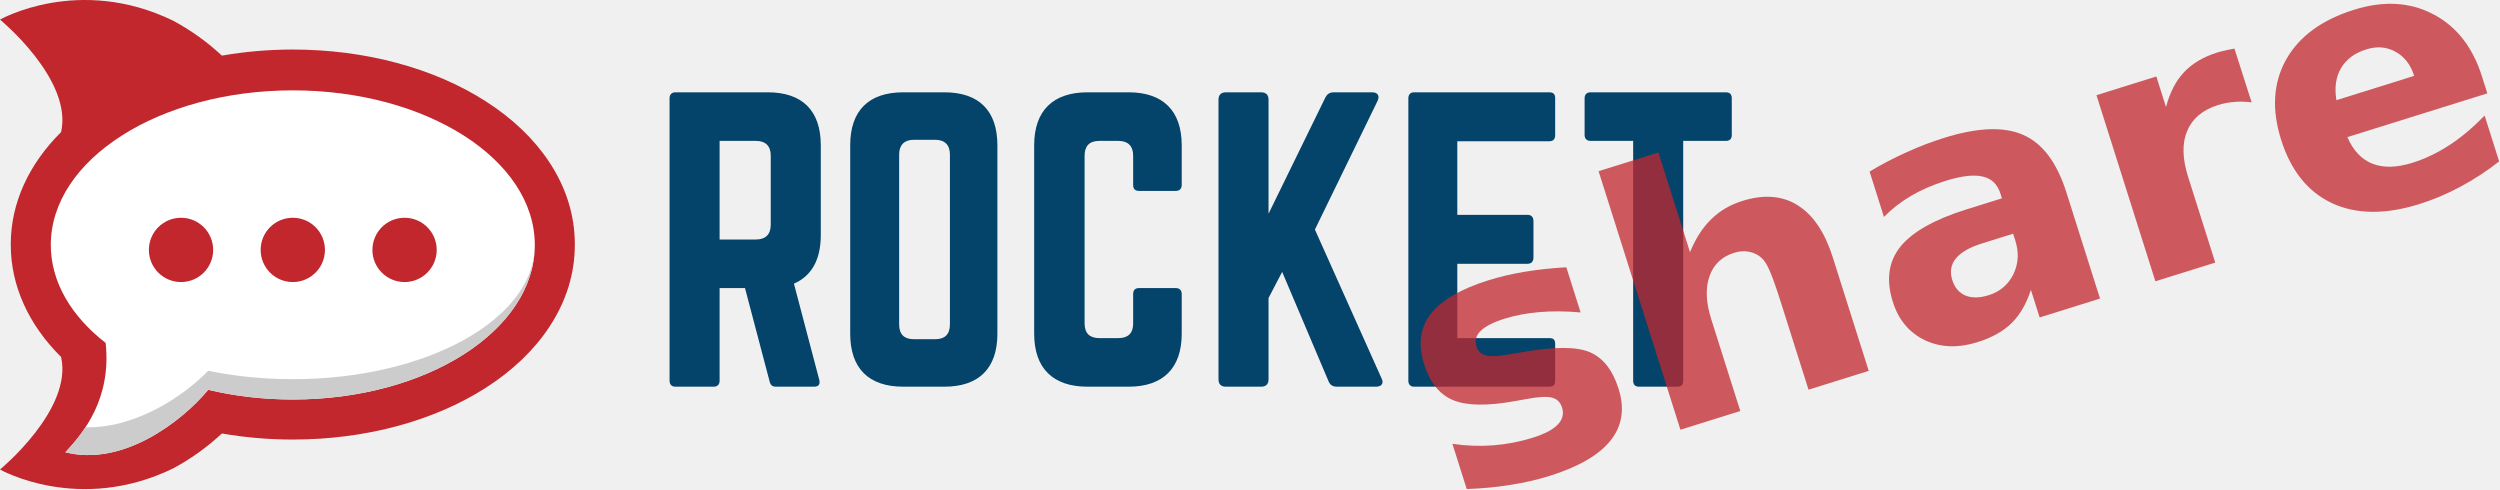
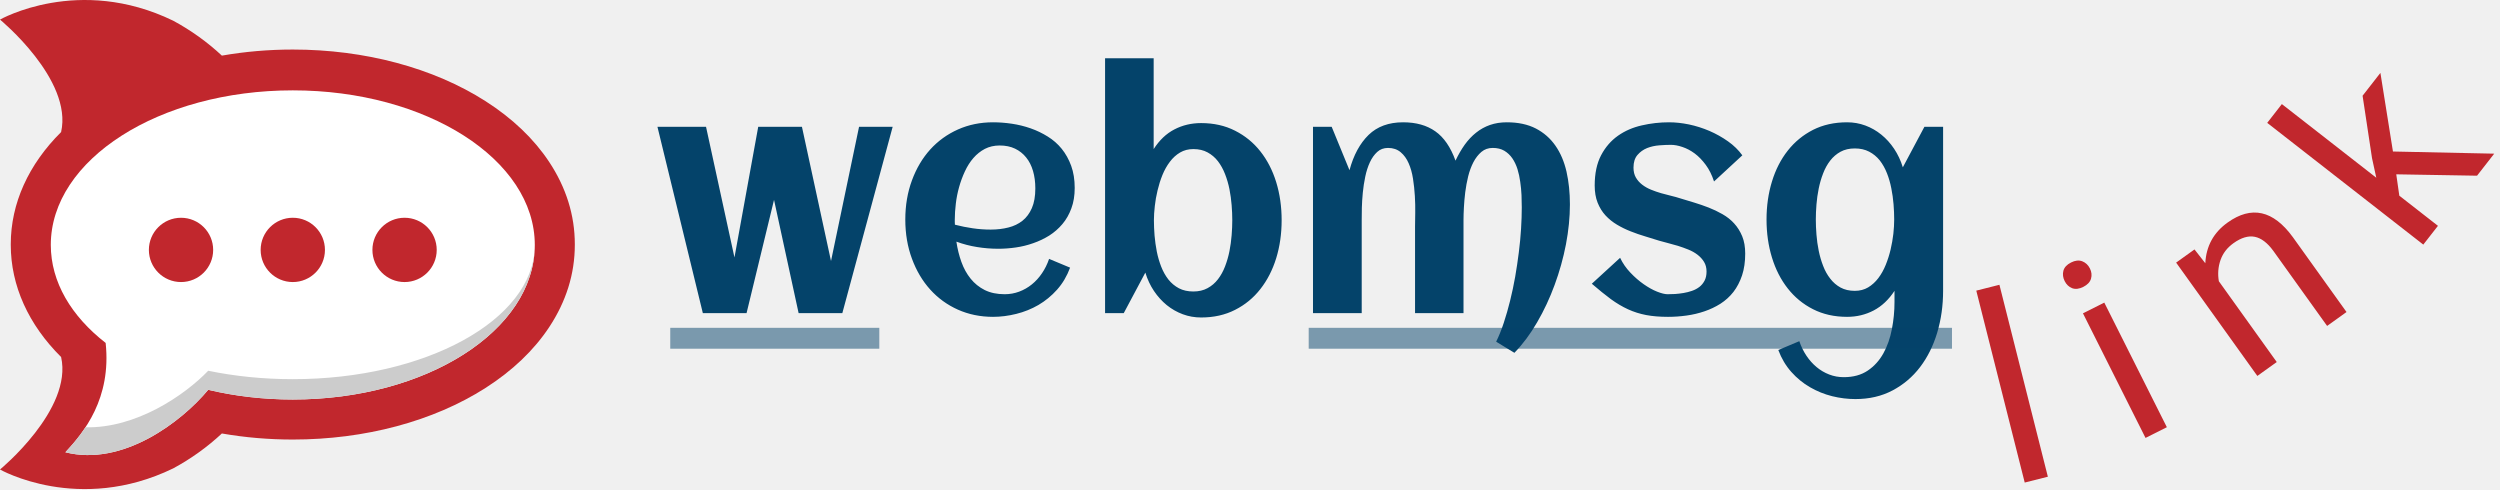
- <svg xmlns="http://www.w3.org/2000/svg" version="1.1" id="Layer_1" x="0px" y="0px" width="435.721px" height="85.242px" viewBox="62.402 -18.766 435.721 85.242" enable-background="new 62.402 -18.766 435.721 85.242" xml:space="preserve">
-   <defs id="defs51" />
-   <g id="g3">
-     <path fill="#04436A" d="M205.456,22.207c0,4.297-1.603,7.119-4.681,8.465l4.425,16.803c0.192,0.771-0.192,1.154-0.898,1.154h-6.67   c-0.641,0-0.961-0.32-1.09-0.898l-4.297-16.289h-4.425v16.162c0,0.642-0.384,1.025-1.026,1.025h-6.67   c-0.641,0-1.026-0.385-1.026-1.025V-1.651c0-0.641,0.385-1.026,1.026-1.026h16.097c6.028,0,9.235,3.207,9.235,9.235V22.207   L205.456,22.207z M194.169,22.976c1.667,0,2.565-0.898,2.565-2.565V8.354c0-1.667-0.898-2.564-2.565-2.564h-6.349v17.187   L194.169,22.976L194.169,22.976z" id="path5" />
-     <path fill="#04436A" d="M210.583,6.558c0-6.028,3.206-9.235,9.235-9.235h7.183c6.028,0,9.235,3.207,9.235,9.235v32.836   c0,6.027-3.207,9.234-9.235,9.234h-7.183c-6.029,0-9.235-3.207-9.235-9.234V6.558z M225.397,40.355   c1.667,0,2.565-0.834,2.565-2.565V8.162c0-1.667-0.898-2.565-2.565-2.565h-3.719c-1.667,0-2.565,0.898-2.565,2.565v29.629   c0,1.73,0.898,2.564,2.565,2.564H225.397L225.397,40.355z" id="path7" />
-     <path fill="#04436A" d="M268.362,13.484c0,0.642-0.385,1.026-1.025,1.026h-6.413c-0.706,0-1.026-0.384-1.026-1.026v-5.13   c0-1.667-0.897-2.564-2.564-2.564h-3.335c-1.731,0-2.565,0.897-2.565,2.564V37.6c0,1.731,0.897,2.563,2.565,2.563h3.335   c1.667,0,2.564-0.833,2.564-2.563v-5.132c0-0.642,0.32-1.026,1.026-1.026h6.413c0.643,0,1.025,0.384,1.025,1.026v6.927   c0,6.027-3.271,9.234-9.234,9.234h-7.183c-6.028,0-9.299-3.207-9.299-9.234V6.558c0-6.028,3.271-9.235,9.299-9.235h7.183   c5.964,0,9.234,3.207,9.234,9.235V13.484z" id="path9" />
-     <path fill="#04436A" d="M295.422,48.629c-0.771,0-1.218-0.32-1.476-0.961l-8.079-19.048l-2.374,4.554v14.172   c0,0.834-0.448,1.283-1.282,1.283h-6.157c-0.834,0-1.283-0.449-1.283-1.283v-48.74c0-0.833,0.449-1.283,1.283-1.283h6.157   c0.833,0,1.282,0.449,1.282,1.283v19.881l9.876-20.202c0.321-0.641,0.771-0.962,1.476-0.962h6.733c0.962,0,1.347,0.642,0.897,1.539   l-10.901,22.382l11.606,25.91c0.449,0.834,0.064,1.475-0.961,1.475H295.422z" id="path11" />
-     <path fill="#04436A" d="M333.45,4.763c0,0.641-0.257,1.09-1.026,1.09h-16.033v12.826h12.249c0.643,0,1.026,0.385,1.026,1.09v6.349   c0,0.706-0.385,1.091-1.026,1.091h-12.249v12.954h16.033c0.771,0,1.026,0.321,1.026,1.026v6.414c0,0.641-0.257,1.024-1.026,1.024   h-23.6c-0.578,0-0.963-0.385-0.963-1.024V-1.651c0-0.641,0.385-1.026,0.963-1.026h23.6c0.771,0,1.026,0.385,1.026,1.026V4.763z" id="path13" />
-     <path fill="#04436A" d="M363.204-2.677c0.705,0,1.026,0.385,1.026,1.026v6.414c0,0.641-0.321,1.026-1.026,1.026h-7.439v41.814   c0,0.705-0.32,1.024-1.025,1.024h-6.67c-0.643,0-1.026-0.319-1.026-1.024V5.789h-7.438c-0.643,0-1.026-0.385-1.026-1.026v-6.414   c0-0.641,0.385-1.026,1.026-1.026H363.204z" id="path15" />
-     <g transform="matrix(0.9570235,-0.2990851,0.3010337,0.9508286,0,0)" style="font-style:normal;font-weight:normal;font-size:62.375px;line-height:125%;font-family:Sans;letter-spacing:0px;word-spacing:0px;opacity:0.75;fill:#c1272d;fill-opacity:1;stroke:none;stroke-width:1px;stroke-linecap:butt;stroke-linejoin:miter;stroke-opacity:1" id="text3617">
-       <path d="m 310.528,126.929 0,8.284 q -3.502,-1.462 -6.761,-2.193 -3.259,-0.731 -6.152,-0.731 -3.107,0 -4.629,0.792 -1.492,0.761 -1.492,2.376 0,1.31 1.127,2.01 1.157,0.701 4.112,1.036 l 1.919,0.274 q 8.376,1.066 11.269,3.502 2.893,2.437 2.893,7.645 0,5.452 -4.02,8.193 -4.02,2.741 -12,2.741 -3.381,0 -7.005,-0.548 -3.594,-0.518 -7.401,-1.584 l 0,-8.284 q 3.259,1.584 6.67,2.376 3.442,0.792 6.975,0.792 3.198,0 4.812,-0.883 1.614,-0.883 1.614,-2.619 0,-1.462 -1.127,-2.162 -1.096,-0.731 -4.416,-1.127 l -1.919,-0.244 q -7.279,-0.914 -10.203,-3.381 -2.924,-2.467 -2.924,-7.492 0,-5.421 3.716,-8.041 3.716,-2.619 11.391,-2.619 3.015,0 6.335,0.457 3.32,0.457 7.218,1.431 z" style="font-style:normal;font-variant:normal;font-weight:bold;font-stretch:normal;font-size:62.375px;font-family:Sans;-inkscape-font-specification:'Sans Bold';fill:#c1272d;fill-opacity:1" id="path3353" />
-       <path d="m 355.207,139.203 0,20.771 -10.964,0 0,-3.381 0,-12.457 q 0,-4.477 -0.213,-6.152 -0.183,-1.675 -0.67,-2.467 -0.64,-1.066 -1.736,-1.645 -1.096,-0.609 -2.497,-0.609 -3.411,0 -5.36,2.65 -1.949,2.619 -1.949,7.279 l 0,16.782 -10.903,0 0,-47.39 10.903,0 0,18.274 q 2.467,-2.985 5.239,-4.386 2.772,-1.431 6.122,-1.431 5.909,0 8.954,3.624 3.076,3.624 3.076,10.538 z" style="font-style:normal;font-variant:normal;font-weight:bold;font-stretch:normal;font-size:62.375px;font-family:Sans;-inkscape-font-specification:'Sans Bold';fill:#c1272d;fill-opacity:1" id="path3355" />
-       <path d="m 380.669,144.624 q -3.411,0 -5.147,1.157 -1.706,1.157 -1.706,3.411 0,2.071 1.371,3.259 1.401,1.157 3.868,1.157 3.076,0 5.178,-2.193 2.102,-2.223 2.102,-5.543 l 0,-1.249 -5.665,0 z m 16.66,-4.112 0,19.462 -10.995,0 0,-5.056 q -2.193,3.107 -4.934,4.538 -2.741,1.401 -6.67,1.401 -5.299,0 -8.619,-3.076 -3.289,-3.107 -3.289,-8.041 0,-6 4.112,-8.802 4.142,-2.802 12.974,-2.802 l 6.426,0 0,-0.853 q 0,-2.589 -2.041,-3.777 -2.041,-1.218 -6.365,-1.218 -3.502,0 -6.518,0.701 -3.015,0.701 -5.604,2.102 l 0,-8.315 q 3.503,-0.853 7.035,-1.279 3.533,-0.457 7.066,-0.457 9.228,0 13.31,3.655 4.112,3.624 4.112,11.817 z" style="font-style:normal;font-variant:normal;font-weight:bold;font-stretch:normal;font-size:62.375px;font-family:Sans;-inkscape-font-specification:'Sans Bold';fill:#c1272d;fill-opacity:1" id="path3357" />
-       <path d="m 432.75,135.152 q -1.431,-0.67 -2.863,-0.975 -1.401,-0.335 -2.832,-0.335 -4.203,0 -6.487,2.711 -2.254,2.68 -2.254,7.705 l 0,15.716 -10.903,0 0,-34.111 10.903,0 0,5.604 q 2.102,-3.35 4.812,-4.873 2.741,-1.553 6.548,-1.553 0.548,0 1.188,0.061 0.64,0.03 1.858,0.183 l 0.03,9.868 z" style="font-style:normal;font-variant:normal;font-weight:bold;font-stretch:normal;font-size:62.375px;font-family:Sans;-inkscape-font-specification:'Sans Bold';fill:#c1272d;fill-opacity:1" id="path3359" />
-       <path d="m 472.282,142.827 0,3.107 -25.492,0 q 0.396,3.838 2.772,5.756 2.376,1.919 6.64,1.919 3.442,0 7.035,-1.005 3.624,-1.036 7.431,-3.107 l 0,8.406 q -3.868,1.462 -7.736,2.193 -3.868,0.761 -7.736,0.761 -9.259,0 -14.406,-4.69 -5.117,-4.721 -5.117,-13.218 0,-8.345 5.025,-13.127 5.056,-4.782 13.888,-4.782 8.041,0 12.853,4.843 4.843,4.843 4.843,12.944 z m -11.208,-3.624 q 0,-3.107 -1.827,-4.995 -1.797,-1.919 -4.721,-1.919 -3.167,0 -5.147,1.797 -1.98,1.766 -2.467,5.117 l 14.162,0 z" style="font-style:normal;font-variant:normal;font-weight:bold;font-stretch:normal;font-size:62.375px;font-family:Sans;-inkscape-font-specification:'Sans Bold';fill:#c1272d;fill-opacity:1" id="path3361" />
+ <svg xmlns="http://www.w3.org/2000/svg" id="Layer_1" x="0px" y="0px" width="435.721px" height="85.242px" viewBox="62.402 -18.766 435.721 85.242">
+   <defs id="defs3605">
+     <path id="text-path-0" d="M 412.209 58.922 C 420.245 19.9 473.839 16.667 488.832 40.986" style="fill: none; stroke: red; stroke-width: 2;" />
+     <path id="text-path-1" d="M 411.832 65.897 C 438.941 62.39 494.429 24.435 497.014 3.01" style="fill: none; stroke: red; stroke-width: 2;" />
+   </defs>
+   <g id="g3557">
+     <g transform="matrix(0.9577133,-0.2988696,0.3012507,0.9501437,0,0)" style="font-style:normal;font-weight:normal;font-size:62.581px;line-height:125%;font-family:Sans;letter-spacing:0px;word-spacing:0px;opacity:0.75;fill:#c1272d;fill-opacity:1;stroke:none;stroke-width:1px;stroke-linecap:butt;stroke-linejoin:miter;stroke-opacity:1" id="text3617" />
+   </g>
+   <path fill="#C1272D" d="M162.586,23.788c0-5.031-1.505-9.854-4.474-14.339c-2.666-4.025-6.401-7.588-11.1-10.591  c-9.074-5.796-21-8.989-33.579-8.989c-4.202,0-8.344,0.355-12.361,1.059c-2.492-2.333-5.41-4.432-8.497-6.091  c-16.494-7.994-30.172-0.188-30.172-0.188S75.12-4.904,73.052,4.253c-5.689,5.644-8.773,12.45-8.773,19.535  c0,0.022,0.001,0.045,0.001,0.068c0,0.022-0.001,0.044-0.001,0.068c0,7.085,3.083,13.891,8.773,19.534  c2.068,9.158-10.649,19.605-10.649,19.605s13.678,7.805,30.172-0.188c3.087-1.659,6.004-3.759,8.497-6.091  c4.018,0.703,8.159,1.058,12.361,1.058c12.58,0,24.505-3.191,33.579-8.987c4.699-3.003,8.434-6.565,11.1-10.592  c2.969-4.484,4.474-9.309,4.474-14.338c0-0.023-0.001-0.045-0.001-0.068S162.586,23.81,162.586,23.788z" id="path3581" />
+   <path fill="#FFFFFF" d="M113.433-3.018c23.293,0,42.177,12.062,42.177,26.941c0,14.878-18.884,26.941-42.177,26.941  c-5.187,0-10.154-0.6-14.743-1.693c-4.664,5.61-14.924,13.411-24.891,10.89c3.242-3.482,8.045-9.366,7.017-19.058  c-5.974-4.648-9.56-10.597-9.56-17.08C71.255,9.043,90.139-3.018,113.433-3.018" id="path3583" />
+   <g id="g3585">
+     <g id="g3587">
+       <circle fill="#C1272D" cx="113.433" cy="24.79" r="5.603" id="circle3589" />
+     </g>
+     <g id="g3591">
+       <circle fill="#C1272D" cx="132.913" cy="24.79" r="5.603" id="circle3593" />
+     </g>
+     <g id="g3595">
+       <circle fill="#C1272D" cx="93.952" cy="24.79" r="5.602" id="circle3597" />
    </g>
  </g>
-   <path fill="#C1272D" d="M162.586,23.788c0-5.031-1.505-9.854-4.474-14.339c-2.666-4.025-6.401-7.588-11.1-10.591  c-9.074-5.796-21-8.989-33.579-8.989c-4.202,0-8.344,0.355-12.361,1.059c-2.492-2.333-5.41-4.432-8.497-6.091  c-16.494-7.994-30.172-0.188-30.172-0.188S75.12-4.904,73.052,4.253c-5.689,5.644-8.773,12.45-8.773,19.535  c0,0.022,0.001,0.045,0.001,0.068c0,0.022-0.001,0.044-0.001,0.068c0,7.085,3.083,13.891,8.773,19.534  c2.068,9.158-10.649,19.605-10.649,19.605s13.678,7.805,30.172-0.188c3.087-1.659,6.004-3.759,8.497-6.091  c4.018,0.703,8.159,1.058,12.361,1.058c12.58,0,24.505-3.191,33.579-8.987c4.699-3.003,8.434-6.565,11.1-10.592  c2.969-4.484,4.474-9.309,4.474-14.338c0-0.023-0.001-0.045-0.001-0.068S162.586,23.81,162.586,23.788z" id="path27" />
-   <path fill="#FFFFFF" d="M113.433-3.018c23.293,0,42.177,12.062,42.177,26.941c0,14.878-18.884,26.941-42.177,26.941  c-5.187,0-10.154-0.6-14.743-1.693c-4.664,5.61-14.924,13.411-24.891,10.89c3.242-3.482,8.045-9.366,7.017-19.058  c-5.974-4.648-9.56-10.597-9.56-17.08C71.255,9.043,90.139-3.018,113.433-3.018" id="path29" />
-   <g id="g31">
-     <g id="g33">
-       <circle fill="#C1272D" cx="113.433" cy="24.79" r="5.603" id="circle35" />
-     </g>
-     <g id="g37">
-       <circle fill="#C1272D" cx="132.913" cy="24.79" r="5.603" id="circle39" />
-     </g>
-     <g id="g41">
-       <circle fill="#C1272D" cx="93.952" cy="24.79" r="5.602" id="circle43" />
-     </g>
+   <g id="g3599">
+     <path fill="#CCCCCC" d="M113.433,47.319c-5.187,0-10.154-0.52-14.743-1.468c-4.118,4.294-12.6,10.066-21.39,9.854   c-1.158,1.755-2.417,3.19-3.501,4.355c9.967,2.521,20.227-5.279,24.891-10.89c4.589,1.094,9.557,1.693,14.743,1.693   c23.106,0,41.87-11.871,42.169-26.585C155.303,37.032,136.539,47.319,113.433,47.319z" id="path3601" />
  </g>
-   <g id="g45">
-     <path fill="#CCCCCC" d="M113.433,47.319c-5.187,0-10.154-0.52-14.743-1.468c-4.118,4.294-12.6,10.066-21.39,9.854   c-1.158,1.755-2.417,3.19-3.501,4.355c9.967,2.521,20.227-5.279,24.891-10.89c4.589,1.094,9.557,1.693,14.743,1.693   c23.106,0,41.87-11.871,42.169-26.585C155.303,37.032,136.539,47.319,113.433,47.319z" id="path47" />
-   </g>
+   <path d="M 192.519 35.805 L 184.898 35.805 L 176.987 3.337 L 185.456 3.337 L 190.41 26.105 L 194.55 3.337 L 202.171 3.337 L 207.237 26.73 L 212.124 3.337 L 217.982 3.337 L 209.212 35.805 L 201.591 35.805 L 197.306 16.066 L 192.519 35.805 Z M 228.833 20.397 C 229.868 20.664 230.905 20.873 231.946 21.023 C 232.981 21.173 234.022 21.248 235.071 21.248 C 236.18 21.248 237.206 21.127 238.15 20.885 C 239.088 20.651 239.907 20.259 240.605 19.709 C 241.297 19.158 241.844 18.423 242.245 17.506 C 242.647 16.588 242.848 15.444 242.848 14.076 C 242.848 12.966 242.714 11.952 242.446 11.035 C 242.178 10.117 241.781 9.333 241.252 8.682 C 240.725 8.022 240.077 7.509 239.311 7.142 C 238.545 6.775 237.653 6.591 236.633 6.591 C 235.681 6.591 234.822 6.788 234.055 7.18 C 233.297 7.58 232.632 8.11 232.058 8.769 C 231.478 9.436 230.983 10.212 230.574 11.097 C 230.166 11.974 229.826 12.891 229.559 13.851 C 229.291 14.802 229.101 15.766 228.99 16.742 C 228.871 17.719 228.811 18.636 228.811 19.496 C 228.811 19.646 228.811 19.796 228.811 19.947 C 228.811 20.097 228.819 20.247 228.833 20.397 M 249.71 13.989 C 249.71 15.324 249.517 16.508 249.13 17.543 C 248.751 18.586 248.231 19.5 247.568 20.284 C 246.906 21.069 246.144 21.736 245.28 22.287 C 244.41 22.829 243.481 23.272 242.491 23.614 C 241.509 23.964 240.494 24.215 239.445 24.365 C 238.404 24.515 237.388 24.59 236.399 24.59 C 235.149 24.59 233.915 24.49 232.694 24.29 C 231.474 24.098 230.273 23.785 229.09 23.351 C 229.268 24.586 229.559 25.763 229.96 26.881 C 230.362 27.998 230.898 28.971 231.567 29.797 C 232.237 30.632 233.059 31.295 234.033 31.787 C 235.015 32.271 236.172 32.513 237.503 32.513 C 238.389 32.513 239.233 32.363 240.036 32.062 C 240.839 31.762 241.576 31.34 242.245 30.798 C 242.915 30.256 243.503 29.609 244.008 28.858 C 244.522 28.107 244.935 27.272 245.247 26.355 L 248.907 27.882 C 248.357 29.359 247.601 30.636 246.642 31.712 C 245.682 32.788 244.596 33.681 243.384 34.391 C 242.172 35.091 240.884 35.608 239.523 35.943 C 238.162 36.284 236.811 36.456 235.472 36.456 C 233.271 36.456 231.232 36.039 229.358 35.204 C 227.491 34.369 225.881 33.201 224.526 31.699 C 223.173 30.198 222.113 28.408 221.346 26.33 C 220.573 24.252 220.186 21.974 220.186 19.496 C 220.186 17.026 220.573 14.748 221.346 12.662 C 222.113 10.584 223.173 8.794 224.526 7.292 C 225.881 5.799 227.491 4.635 229.358 3.8 C 231.232 2.965 233.271 2.549 235.472 2.549 C 236.544 2.549 237.642 2.633 238.764 2.799 C 239.88 2.965 240.967 3.233 242.022 3.6 C 243.071 3.967 244.064 4.442 245.001 5.027 C 245.939 5.603 246.753 6.316 247.445 7.167 C 248.137 8.027 248.688 9.016 249.097 10.134 C 249.506 11.26 249.71 12.546 249.71 13.989 Z M 285.777 19.609 C 285.777 21.97 285.461 24.181 284.828 26.242 C 284.189 28.304 283.266 30.097 282.061 31.624 C 280.864 33.16 279.394 34.365 277.654 35.242 C 275.921 36.127 273.949 36.568 271.74 36.568 C 270.624 36.568 269.561 36.381 268.549 36.005 C 267.538 35.63 266.607 35.1 265.759 34.416 C 264.919 33.731 264.175 32.91 263.527 31.95 C 262.888 30.999 262.386 29.931 262.021 28.746 L 258.261 35.805 L 255.003 35.805 L 255.003 -8.616 L 263.472 -8.616 L 263.472 7.217 C 264.476 5.657 265.681 4.514 267.087 3.788 C 268.501 3.053 270.052 2.686 271.74 2.686 C 273.949 2.686 275.921 3.128 277.654 4.013 C 279.394 4.889 280.864 6.087 282.061 7.605 C 283.266 9.124 284.189 10.913 284.828 12.975 C 285.461 15.036 285.777 17.247 285.777 19.609 M 277.174 19.609 C 277.174 18.783 277.137 17.906 277.062 16.98 C 276.989 16.054 276.861 15.131 276.683 14.214 C 276.498 13.297 276.241 12.415 275.913 11.573 C 275.586 10.731 275.173 9.983 274.674 9.333 C 274.177 8.69 273.574 8.177 272.867 7.793 C 272.168 7.409 271.343 7.217 270.39 7.217 C 269.519 7.217 268.746 7.418 268.069 7.818 C 267.393 8.219 266.801 8.757 266.295 9.433 C 265.781 10.109 265.351 10.876 265 11.736 C 264.651 12.603 264.369 13.497 264.152 14.414 C 263.929 15.332 263.769 16.242 263.672 17.143 C 263.569 18.035 263.516 18.858 263.516 19.609 C 263.516 20.451 263.554 21.345 263.628 22.287 C 263.71 23.222 263.84 24.152 264.018 25.078 C 264.205 26.005 264.461 26.884 264.788 27.719 C 265.116 28.554 265.532 29.296 266.038 29.947 C 266.551 30.589 267.162 31.099 267.868 31.474 C 268.582 31.85 269.423 32.037 270.39 32.037 C 271.327 32.037 272.149 31.846 272.856 31.462 C 273.57 31.077 274.177 30.56 274.674 29.91 C 275.173 29.268 275.586 28.52 275.913 27.669 C 276.241 26.818 276.498 25.929 276.683 25.003 C 276.861 24.086 276.989 23.163 277.062 22.237 C 277.137 21.311 277.174 20.435 277.174 19.609 Z M 336.02 16.855 C 336.02 19.083 335.789 21.407 335.328 23.827 C 334.859 26.246 334.201 28.604 333.353 30.898 C 332.513 33.193 331.497 35.363 330.307 37.407 C 329.124 39.451 327.804 41.225 326.345 42.726 L 323.165 40.786 C 323.65 39.81 324.092 38.712 324.493 37.495 C 324.895 36.277 325.263 34.991 325.598 33.64 C 325.933 32.288 326.227 30.902 326.479 29.484 C 326.725 28.057 326.937 26.634 327.115 25.216 C 327.294 23.805 327.424 22.434 327.506 21.098 C 327.587 19.771 327.629 18.528 327.629 17.368 C 327.629 16.709 327.614 15.995 327.584 15.228 C 327.547 14.461 327.472 13.692 327.361 12.925 C 327.257 12.158 327.098 11.419 326.881 10.709 C 326.658 10.008 326.361 9.383 325.988 8.832 C 325.609 8.281 325.14 7.839 324.582 7.505 C 324.025 7.18 323.352 7.017 322.563 7.017 C 321.797 7.017 321.142 7.246 320.599 7.705 C 320.057 8.165 319.591 8.761 319.204 9.495 C 318.825 10.221 318.52 11.044 318.289 11.961 C 318.066 12.879 317.895 13.805 317.776 14.74 C 317.664 15.666 317.586 16.551 317.542 17.393 C 317.497 18.236 317.475 18.949 317.475 19.533 L 317.475 35.805 L 309.028 35.805 L 309.028 20.685 C 309.028 20.025 309.039 19.233 309.061 18.307 C 309.076 17.381 309.054 16.408 308.995 15.391 C 308.935 14.38 308.827 13.375 308.671 12.374 C 308.515 11.373 308.263 10.475 307.912 9.683 C 307.571 8.898 307.109 8.26 306.529 7.768 C 305.941 7.267 305.204 7.017 304.319 7.017 C 303.568 7.017 302.939 7.251 302.434 7.718 C 301.92 8.185 301.493 8.791 301.15 9.533 C 300.809 10.275 300.54 11.11 300.347 12.036 C 300.154 12.962 300.012 13.889 299.923 14.815 C 299.834 15.741 299.778 16.621 299.756 17.456 C 299.741 18.291 299.733 18.983 299.733 19.533 L 299.733 35.805 L 291.242 35.805 L 291.242 3.337 L 294.5 3.337 L 297.602 10.897 C 298.308 8.277 299.418 6.229 300.927 4.752 C 302.438 3.283 304.445 2.549 306.953 2.549 C 309.207 2.549 311.078 3.074 312.565 4.126 C 314.054 5.168 315.224 6.871 316.08 9.232 C 316.564 8.206 317.099 7.28 317.687 6.454 C 318.281 5.628 318.944 4.927 319.673 4.351 C 320.403 3.767 321.209 3.321 322.094 3.012 C 322.98 2.703 323.954 2.549 325.018 2.549 C 326.989 2.549 328.674 2.908 330.072 3.625 C 331.47 4.351 332.613 5.352 333.498 6.629 C 334.384 7.897 335.026 9.408 335.428 11.16 C 335.822 12.912 336.02 14.811 336.02 16.855 Z M 366.572 25.429 C 366.572 26.856 366.389 28.12 366.025 29.221 C 365.652 30.331 365.15 31.295 364.519 32.113 C 363.886 32.922 363.135 33.606 362.265 34.165 C 361.394 34.716 360.464 35.158 359.475 35.492 C 358.478 35.834 357.437 36.08 356.351 36.23 C 355.264 36.381 354.186 36.456 353.115 36.456 C 351.679 36.456 350.41 36.352 349.31 36.143 C 348.209 35.934 347.157 35.601 346.152 35.142 C 345.148 34.682 344.147 34.09 343.151 33.364 C 342.161 32.629 341.056 31.737 339.837 30.686 L 344.769 26.167 C 345.222 27.118 345.821 27.982 346.565 28.758 C 347.308 29.543 348.083 30.214 348.886 30.773 C 349.682 31.333 350.455 31.762 351.207 32.062 C 351.966 32.363 352.575 32.513 353.037 32.513 C 353.423 32.513 353.858 32.501 354.342 32.476 C 354.826 32.442 355.32 32.384 355.826 32.3 C 356.324 32.216 356.815 32.091 357.299 31.925 C 357.782 31.758 358.214 31.528 358.594 31.236 C 358.965 30.945 359.266 30.577 359.497 30.135 C 359.721 29.701 359.832 29.175 359.832 28.558 C 359.832 27.916 359.687 27.356 359.397 26.881 C 359.107 26.405 358.728 25.988 358.259 25.629 C 357.79 25.27 357.255 24.969 356.652 24.728 C 356.05 24.486 355.443 24.268 354.833 24.077 C 354.223 23.893 353.635 23.73 353.07 23.589 C 352.497 23.447 352.003 23.313 351.586 23.188 C 350.82 22.938 350.009 22.688 349.154 22.437 C 348.306 22.187 347.461 21.895 346.621 21.561 C 345.787 21.236 344.992 20.848 344.233 20.397 C 343.474 19.947 342.805 19.408 342.225 18.783 C 341.651 18.157 341.194 17.418 340.852 16.567 C 340.51 15.707 340.339 14.706 340.339 13.563 C 340.339 11.469 340.71 9.712 341.455 8.294 C 342.198 6.883 343.18 5.749 344.4 4.889 C 345.612 4.038 346.996 3.437 348.551 3.087 C 350.106 2.728 351.687 2.549 353.294 2.549 C 354.394 2.549 355.554 2.674 356.775 2.924 C 357.994 3.183 359.181 3.559 360.334 4.051 C 361.487 4.551 362.566 5.156 363.57 5.866 C 364.574 6.575 365.407 7.389 366.07 8.306 L 361.138 12.862 C 360.773 11.736 360.293 10.772 359.698 9.971 C 359.102 9.161 358.46 8.498 357.768 7.981 C 357.076 7.471 356.365 7.096 355.637 6.854 C 354.907 6.604 354.234 6.479 353.617 6.479 C 353.015 6.479 352.337 6.508 351.586 6.566 C 350.834 6.625 350.128 6.783 349.466 7.042 C 348.811 7.309 348.253 7.709 347.793 8.244 C 347.331 8.778 347.101 9.512 347.101 10.447 C 347.101 11.122 347.238 11.698 347.514 12.174 C 347.788 12.649 348.153 13.062 348.607 13.413 C 349.06 13.763 349.573 14.055 350.147 14.289 C 350.719 14.523 351.307 14.727 351.91 14.902 C 352.512 15.078 353.099 15.232 353.673 15.366 C 354.237 15.499 354.747 15.641 355.202 15.791 C 355.967 16.033 356.782 16.279 357.645 16.53 C 358.5 16.789 359.348 17.08 360.189 17.406 C 361.022 17.731 361.825 18.115 362.599 18.557 C 363.38 18.999 364.061 19.537 364.641 20.172 C 365.228 20.814 365.697 21.561 366.047 22.412 C 366.397 23.263 366.572 24.268 366.572 25.429 Z M 401.062 31.9 C 401.062 34.487 400.719 36.923 400.035 39.209 C 399.35 41.496 398.357 43.494 397.056 45.205 C 395.746 46.923 394.143 48.284 392.247 49.285 C 390.35 50.286 388.192 50.787 385.775 50.787 C 384.436 50.787 383.086 50.621 381.724 50.286 C 380.363 49.945 379.076 49.423 377.864 48.722 C 376.651 48.021 375.565 47.132 374.606 46.056 C 373.646 44.979 372.891 43.707 372.34 42.238 L 376 40.699 C 376.313 41.616 376.726 42.46 377.239 43.227 C 377.752 43.994 378.339 44.654 379.002 45.205 C 379.671 45.764 380.408 46.197 381.211 46.506 C 382.015 46.816 382.858 46.97 383.744 46.97 C 385.41 46.97 386.808 46.585 387.94 45.818 C 389.07 45.051 389.977 44.044 390.662 42.802 C 391.346 41.566 391.837 40.164 392.135 38.596 C 392.44 37.035 392.592 35.451 392.592 33.84 L 392.592 31.925 C 391.588 33.461 390.379 34.6 388.966 35.342 C 387.552 36.084 386.005 36.456 384.324 36.456 C 382.115 36.456 380.14 36.014 378.399 35.129 C 376.665 34.253 375.197 33.048 373.992 31.512 C 372.787 29.985 371.867 28.191 371.236 26.13 C 370.603 24.068 370.287 21.858 370.287 19.496 C 370.287 17.134 370.603 14.924 371.236 12.862 C 371.867 10.801 372.787 9.007 373.992 7.48 C 375.197 5.953 376.665 4.748 378.399 3.863 C 380.14 2.987 382.115 2.549 384.324 2.549 C 385.44 2.549 386.504 2.736 387.516 3.112 C 388.526 3.487 389.453 4.017 390.294 4.702 C 391.142 5.386 391.885 6.207 392.526 7.167 C 393.173 8.135 393.678 9.211 394.043 10.396 L 397.803 3.337 L 401.062 3.337 L 401.062 31.9 M 392.537 19.496 C 392.537 18.654 392.499 17.765 392.425 16.83 C 392.35 15.895 392.22 14.969 392.035 14.051 C 391.856 13.125 391.603 12.249 391.276 11.423 C 390.948 10.588 390.532 9.846 390.026 9.195 C 389.513 8.553 388.895 8.043 388.174 7.668 C 387.46 7.292 386.626 7.105 385.674 7.105 C 384.722 7.105 383.892 7.296 383.186 7.68 C 382.487 8.065 381.887 8.578 381.39 9.22 C 380.883 9.871 380.47 10.618 380.151 11.46 C 379.823 12.303 379.566 13.184 379.381 14.101 C 379.195 15.019 379.064 15.941 378.991 16.867 C 378.916 17.794 378.879 18.67 378.879 19.496 C 378.879 20.322 378.916 21.202 378.991 22.137 C 379.064 23.079 379.195 24.011 379.381 24.928 C 379.566 25.846 379.823 26.727 380.151 27.569 C 380.47 28.411 380.883 29.155 381.39 29.797 C 381.887 30.448 382.487 30.965 383.186 31.349 C 383.892 31.733 384.722 31.925 385.674 31.925 C 386.545 31.925 387.318 31.725 387.995 31.324 C 388.672 30.915 389.263 30.377 389.77 29.709 C 390.283 29.033 390.713 28.261 391.064 27.394 C 391.413 26.534 391.695 25.645 391.912 24.728 C 392.127 23.81 392.287 22.897 392.392 21.987 C 392.488 21.077 392.537 20.247 392.537 19.496 Z" style="white-space: pre; fill: rgb(4, 67, 106);" />
+   <path d="M 419.321 64.32 L 415.287 65.338 L 406.845 31.887 L 410.878 30.869 L 419.321 64.32 ZM 440.06 55.691 L 436.342 57.558 L 425.438 35.842 L 429.156 33.975 L 440.06 55.691 M 422.249 30.225 C 421.947 29.624 421.873 29.023 422.027 28.423 C 422.19 27.827 422.635 27.346 423.362 26.981 C 424.083 26.619 424.734 26.55 425.316 26.772 C 425.901 27.001 426.344 27.416 426.646 28.018 C 426.948 28.619 427.013 29.217 426.841 29.811 C 426.667 30.398 426.219 30.873 425.498 31.235 C 424.771 31.6 424.123 31.676 423.553 31.462 C 422.986 31.239 422.551 30.827 422.249 30.225 ZM 444.878 24.708 L 446.761 27.111 C 446.913 24.131 448.206 21.769 450.639 20.026 C 454.812 17.035 458.604 17.881 462.017 22.563 L 471.372 35.617 L 467.99 38.04 L 458.624 24.97 C 457.592 23.553 456.511 22.732 455.383 22.507 C 454.254 22.283 453.015 22.654 451.666 23.621 C 450.571 24.405 449.819 25.387 449.409 26.566 C 448.999 27.746 448.904 28.975 449.123 30.253 L 459.212 44.331 L 455.83 46.755 L 441.676 27.003 L 444.878 24.708 ZM 480.042 11.616 L 480.574 15.341 L 487.308 20.593 L 484.755 23.865 L 457.551 2.648 L 460.103 -0.625 L 476.56 12.21 L 475.818 8.804 L 474.173 -2.079 L 477.279 -6.061 L 479.465 7.64 L 497.117 8.016 L 494.122 11.856 L 480.042 11.616 Z" transform="matrix(1, 0, 0, 1, 0, 0)" style="fill: rgb(193, 39, 45); white-space: pre;" />
+   <rect x="179.219" y="38.37" width="36.437" height="3.64" style="fill: rgb(4, 67, 106); fill-opacity: 0.5;" />
+   <rect x="290.493" y="38.37" width="112.115" height="3.64" style="fill: rgb(4, 67, 106); fill-opacity: 0.5;" />
</svg>
